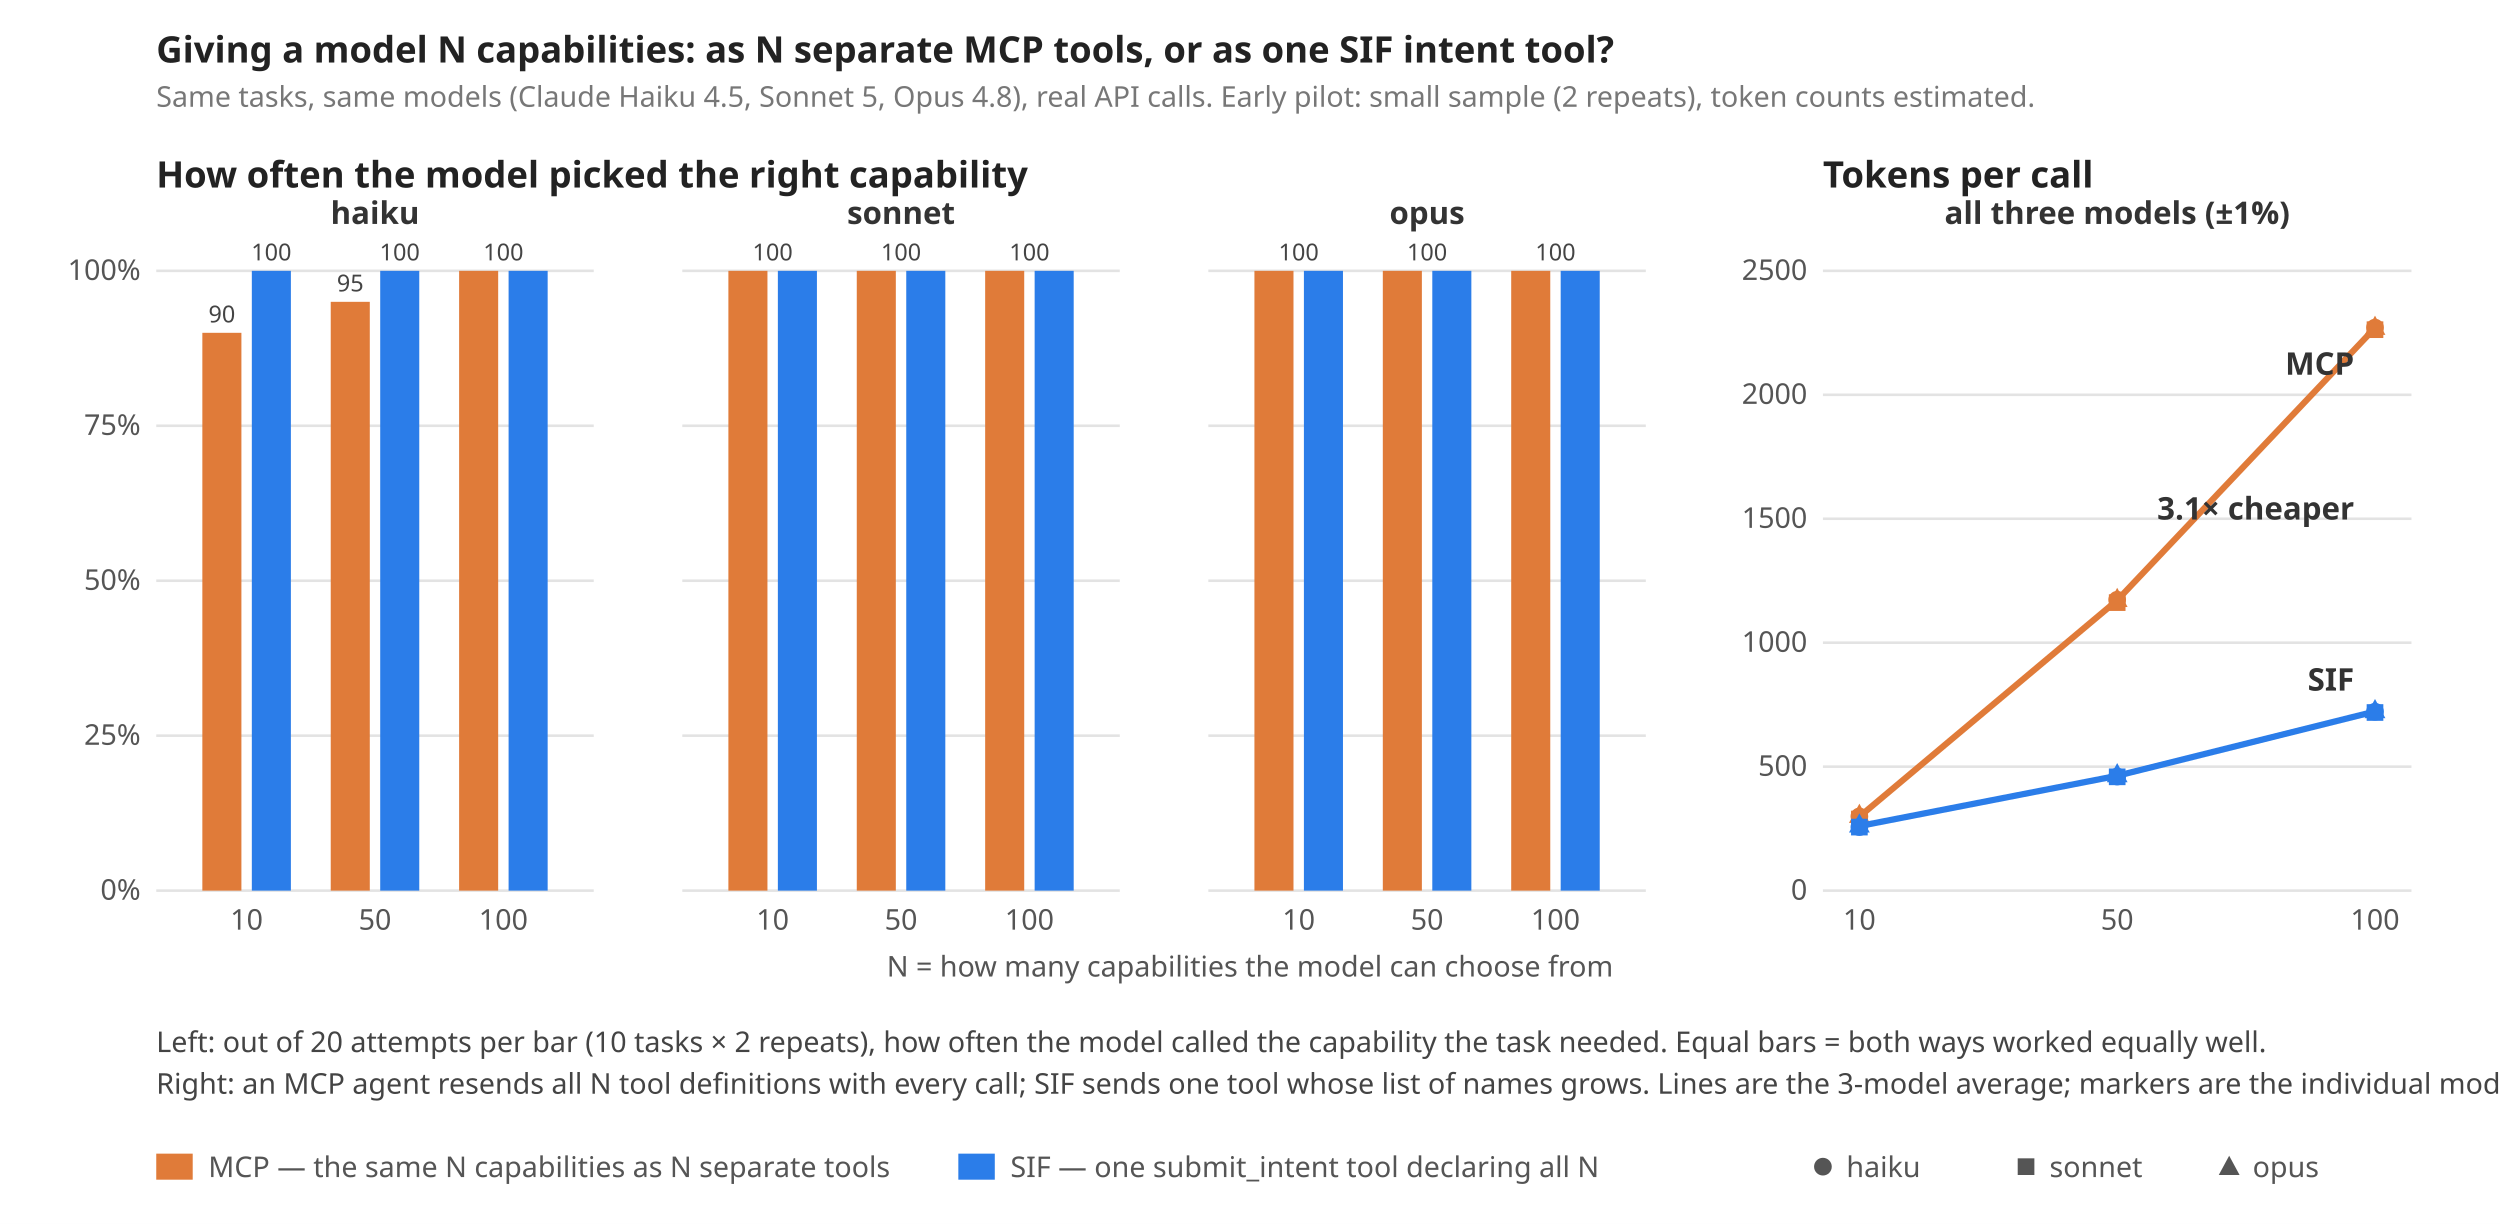
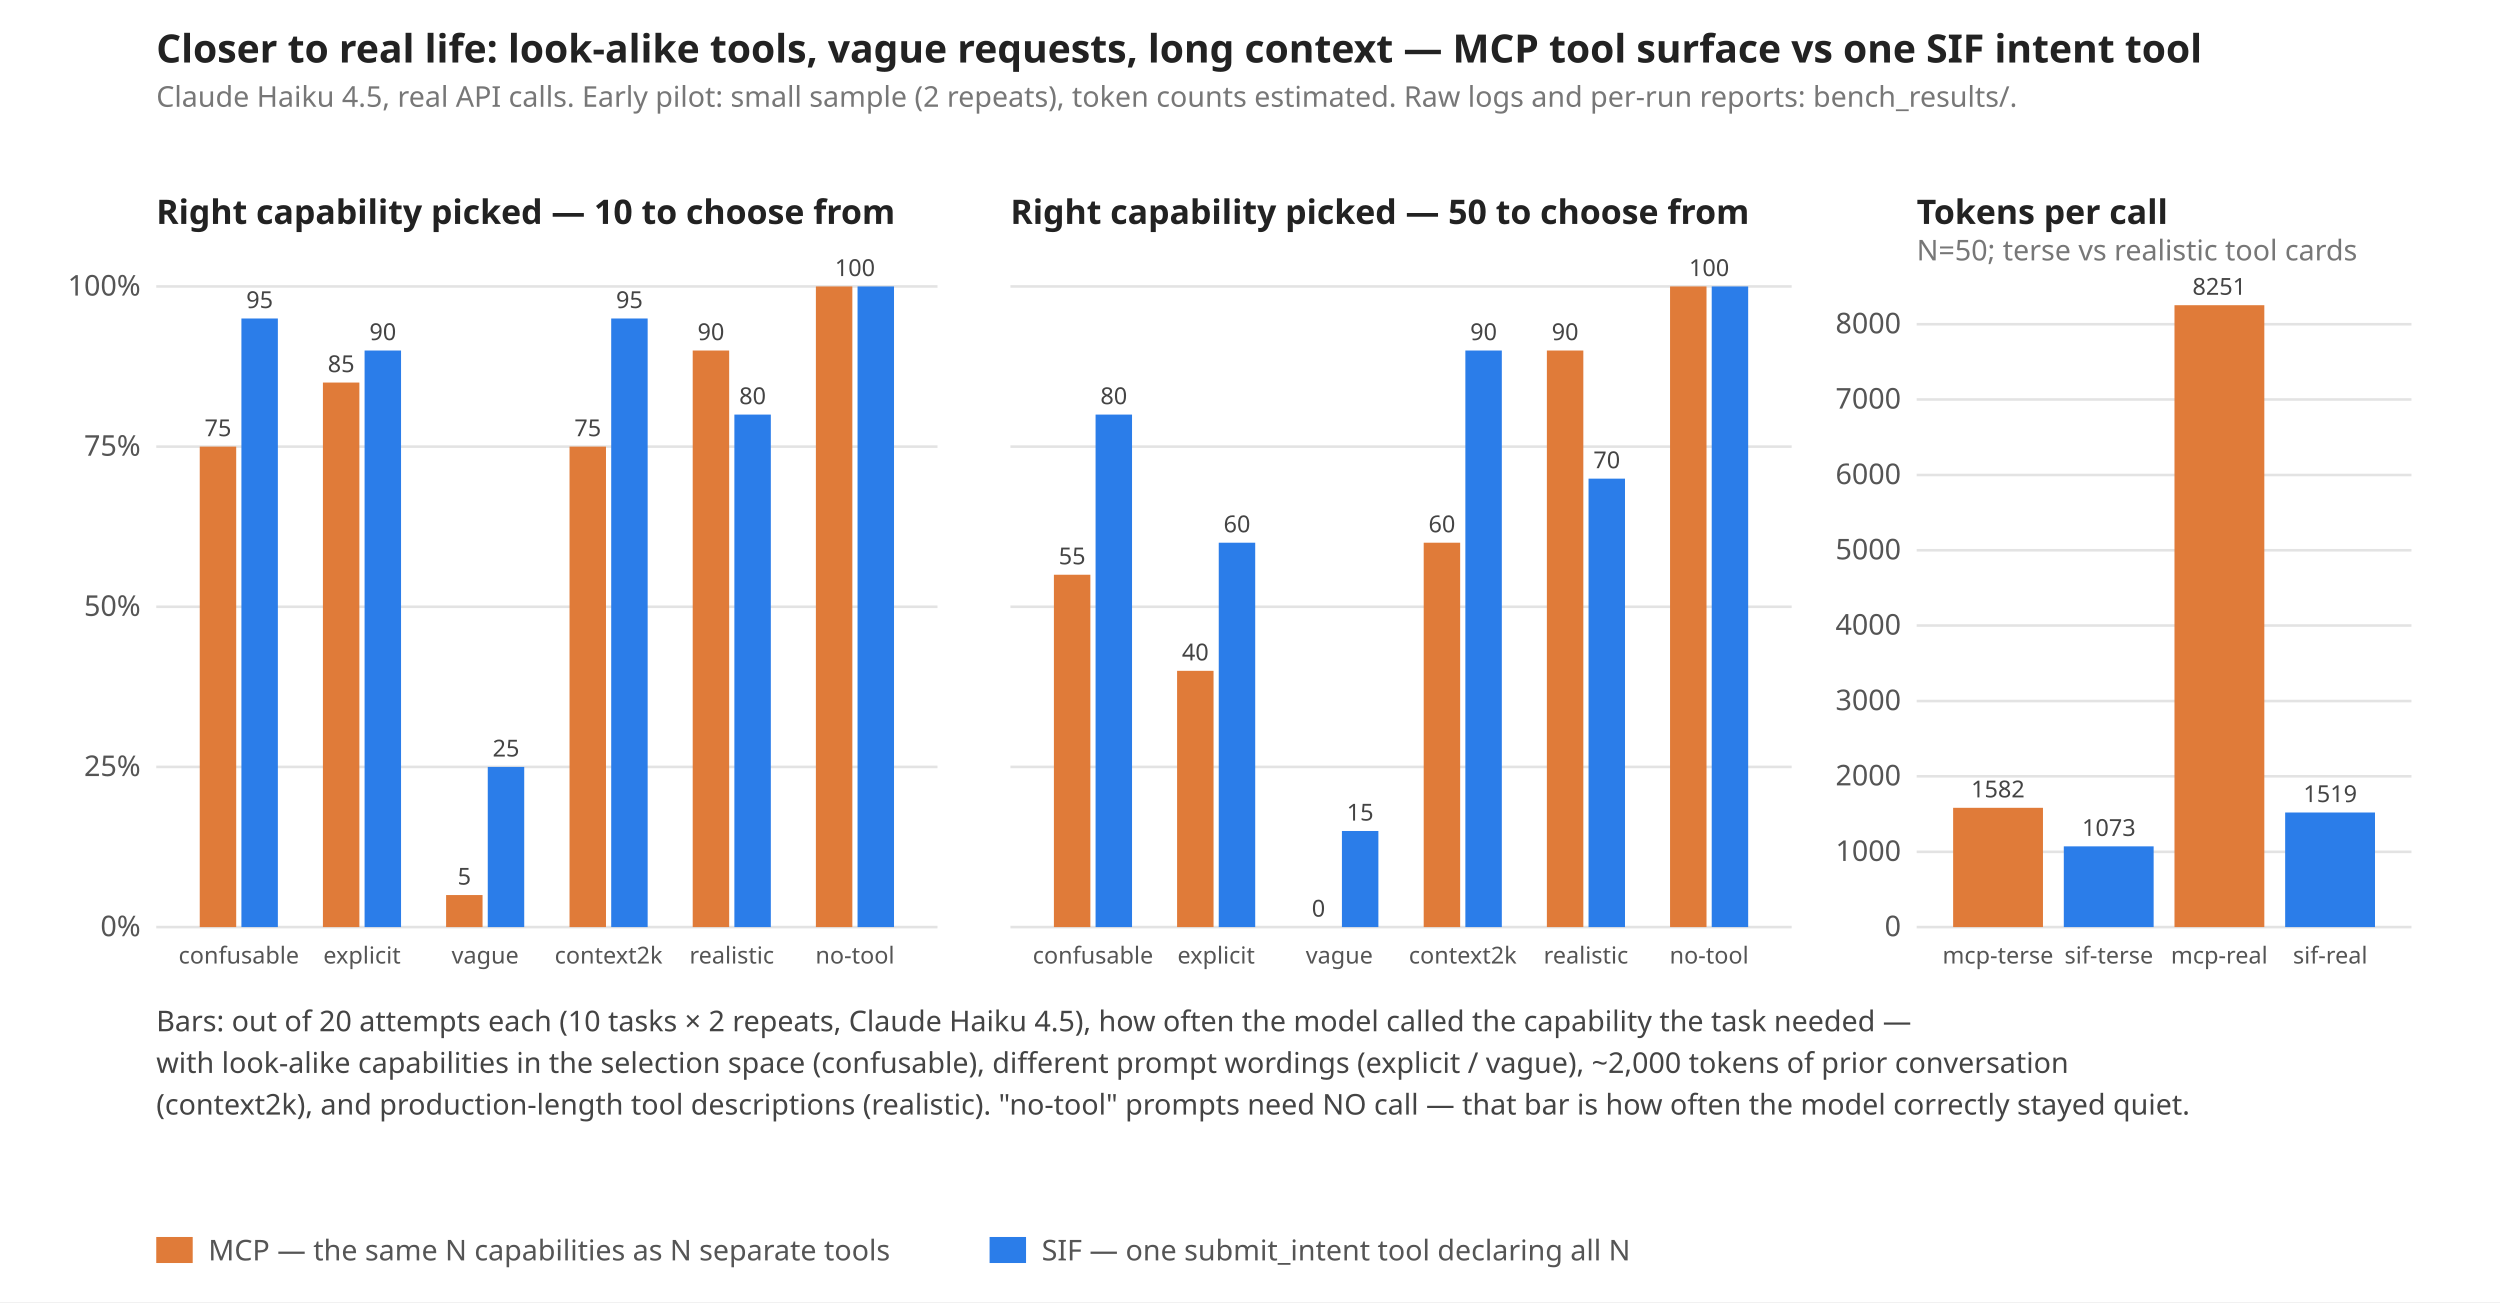
- <svg xmlns="http://www.w3.org/2000/svg" width="960" height="470" viewBox="0 0 960 470">
+ <svg xmlns="http://www.w3.org/2000/svg" width="960" height="500" viewBox="0 0 960 500">
  <style>
-  .t { font: 600 14px sans-serif; fill: #222; }
-  .pt { font: 600 12px sans-serif; fill: #333; }
+  .t { font: 600 13px sans-serif; fill: #222; }
 .st { font: 11px sans-serif; fill: #777; }
 .ax { font: 11px sans-serif; fill: #555; }
+  .axs { font: 9px sans-serif; fill: #555; }
 .vl { font: 9px sans-serif; fill: #444; }
 .cap { font: 11px sans-serif; fill: #444; }
 .grid { stroke: #e3e3e3; stroke-width: 1; }
</style>
-   <rect width="960" height="470" fill="white" />
-   <text x="60" y="24" class="t">Giving a model N capabilities: as N separate MCP tools, or as one SIF intent tool?</text>
-   <text x="60" y="41" class="st">Same tasks, same models (Claude Haiku 4.5, Sonnet 5, Opus 4.8), real API calls. Early pilot: small sample (2 repeats), token counts estimated.</text>
-   <text x="60" y="72" class="t">How often the model picked the right capability</text>
-   <text x="144" y="86" class="pt" text-anchor="middle">haiku</text>
-   <line x1="60" y1="342.0" x2="228" y2="342.0" class="grid" />
-   <text x="54" y="345.5" class="ax" text-anchor="end">0%</text>
-   <line x1="60" y1="282.5" x2="228" y2="282.5" class="grid" />
-   <text x="54" y="286.0" class="ax" text-anchor="end">25%</text>
-   <line x1="60" y1="223.0" x2="228" y2="223.0" class="grid" />
-   <text x="54" y="226.5" class="ax" text-anchor="end">50%</text>
-   <line x1="60" y1="163.5" x2="228" y2="163.5" class="grid" />
-   <text x="54" y="167.0" class="ax" text-anchor="end">75%</text>
-   <line x1="60" y1="104.0" x2="228" y2="104.0" class="grid" />
-   <text x="54" y="107.5" class="ax" text-anchor="end">100%</text>
-   <text x="94.7" y="357" class="ax" text-anchor="middle">10</text>
-   <rect x="77.7" y="127.8" width="15" height="214.2" fill="#e07b39" />
-   <rect x="96.7" y="104.0" width="15" height="238.0" fill="#2b7de9" />
-   <text x="85.2" y="123.8" class="vl" text-anchor="middle">90</text>
-   <text x="104.2" y="100.0" class="vl" text-anchor="middle">100</text>
-   <text x="144.0" y="357" class="ax" text-anchor="middle">50</text>
-   <rect x="127.0" y="115.9" width="15" height="226.1" fill="#e07b39" />
-   <rect x="146.0" y="104.0" width="15" height="238.0" fill="#2b7de9" />
-   <text x="134.5" y="111.9" class="vl" text-anchor="middle">95</text>
-   <text x="153.5" y="100.0" class="vl" text-anchor="middle">100</text>
-   <text x="193.3" y="357" class="ax" text-anchor="middle">100</text>
-   <rect x="176.3" y="104.0" width="15" height="238.0" fill="#e07b39" />
-   <rect x="195.3" y="104.0" width="15" height="238.0" fill="#2b7de9" />
-   <text x="193.3" y="100.0" class="vl" text-anchor="middle">100</text>
-   <text x="346" y="86" class="pt" text-anchor="middle">sonnet</text>
-   <line x1="262" y1="342.0" x2="430" y2="342.0" class="grid" />
-   <line x1="262" y1="282.5" x2="430" y2="282.5" class="grid" />
-   <line x1="262" y1="223.0" x2="430" y2="223.0" class="grid" />
-   <line x1="262" y1="163.5" x2="430" y2="163.5" class="grid" />
-   <line x1="262" y1="104.0" x2="430" y2="104.0" class="grid" />
-   <text x="296.7" y="357" class="ax" text-anchor="middle">10</text>
-   <rect x="279.7" y="104.0" width="15" height="238.0" fill="#e07b39" />
-   <rect x="298.7" y="104.0" width="15" height="238.0" fill="#2b7de9" />
-   <text x="296.7" y="100.0" class="vl" text-anchor="middle">100</text>
-   <text x="346.0" y="357" class="ax" text-anchor="middle">50</text>
-   <rect x="329.0" y="104.0" width="15" height="238.0" fill="#e07b39" />
-   <rect x="348.0" y="104.0" width="15" height="238.0" fill="#2b7de9" />
-   <text x="346.0" y="100.0" class="vl" text-anchor="middle">100</text>
-   <text x="395.3" y="357" class="ax" text-anchor="middle">100</text>
-   <rect x="378.3" y="104.0" width="15" height="238.0" fill="#e07b39" />
-   <rect x="397.3" y="104.0" width="15" height="238.0" fill="#2b7de9" />
-   <text x="395.3" y="100.0" class="vl" text-anchor="middle">100</text>
-   <text x="548" y="86" class="pt" text-anchor="middle">opus</text>
-   <line x1="464" y1="342.0" x2="632" y2="342.0" class="grid" />
-   <line x1="464" y1="282.5" x2="632" y2="282.5" class="grid" />
-   <line x1="464" y1="223.0" x2="632" y2="223.0" class="grid" />
-   <line x1="464" y1="163.5" x2="632" y2="163.5" class="grid" />
-   <line x1="464" y1="104.0" x2="632" y2="104.0" class="grid" />
-   <text x="498.7" y="357" class="ax" text-anchor="middle">10</text>
-   <rect x="481.7" y="104.0" width="15" height="238.0" fill="#e07b39" />
-   <rect x="500.7" y="104.0" width="15" height="238.0" fill="#2b7de9" />
-   <text x="498.7" y="100.0" class="vl" text-anchor="middle">100</text>
-   <text x="548.0" y="357" class="ax" text-anchor="middle">50</text>
-   <rect x="531.0" y="104.0" width="15" height="238.0" fill="#e07b39" />
-   <rect x="550.0" y="104.0" width="15" height="238.0" fill="#2b7de9" />
-   <text x="548.0" y="100.0" class="vl" text-anchor="middle">100</text>
-   <text x="597.3" y="357" class="ax" text-anchor="middle">100</text>
-   <rect x="580.3" y="104.0" width="15" height="238.0" fill="#e07b39" />
-   <rect x="599.3" y="104.0" width="15" height="238.0" fill="#2b7de9" />
-   <text x="597.3" y="100.0" class="vl" text-anchor="middle">100</text>
-   <text x="700" y="72" class="t">Tokens per call</text>
-   <text x="813" y="86" class="pt" text-anchor="middle">all three models (±1%)</text>
-   <line x1="700" y1="342.0" x2="926" y2="342.0" class="grid" />
-   <text x="694" y="345.5" class="ax" text-anchor="end">0</text>
-   <line x1="700" y1="294.4" x2="926" y2="294.4" class="grid" />
-   <text x="694" y="297.9" class="ax" text-anchor="end">500</text>
-   <line x1="700" y1="246.8" x2="926" y2="246.8" class="grid" />
-   <text x="694" y="250.3" class="ax" text-anchor="end">1000</text>
-   <line x1="700" y1="199.2" x2="926" y2="199.2" class="grid" />
-   <text x="694" y="202.7" class="ax" text-anchor="end">1500</text>
-   <line x1="700" y1="151.6" x2="926" y2="151.6" class="grid" />
-   <text x="694" y="155.1" class="ax" text-anchor="end">2000</text>
-   <line x1="700" y1="104.0" x2="926" y2="104.0" class="grid" />
-   <text x="694" y="107.5" class="ax" text-anchor="end">2500</text>
-   <text x="714.0" y="357" class="ax" text-anchor="middle">10</text>
-   <text x="813.0" y="357" class="ax" text-anchor="middle">50</text>
-   <text x="912.0" y="357" class="ax" text-anchor="middle">100</text>
-   <path d="M714.0,313.6 L813.0,230.5 L912.0,125.9" fill="none" stroke="#e07b39" stroke-width="2.4" />
-   <circle cx="714.0" cy="313.5" r="3.4" fill="#e07b39" />
-   <circle cx="813.0" cy="230.3" r="3.4" fill="#e07b39" />
-   <circle cx="912.0" cy="125.8" r="3.4" fill="#e07b39" />
-   <rect x="710.8" y="311.3" width="6.4" height="6.4" fill="#e07b39" />
-   <rect x="809.8" y="228.2" width="6.4" height="6.4" fill="#e07b39" />
-   <rect x="908.8" y="123.4" width="6.4" height="6.4" fill="#e07b39" />
-   <path d="M714.0,308.6 L718.0,316.0 L710.0,316.0 Z" fill="#e07b39" />
-   <path d="M813.0,225.7 L817.0,233.1 L809.0,233.1 Z" fill="#e07b39" />
-   <path d="M912.0,121.2 L916.0,128.6 L908.0,128.6 Z" fill="#e07b39" />
-   <path d="M714.0,317.2 L813.0,297.9 L912.0,273.2" fill="none" stroke="#2b7de9" stroke-width="2.4" />
-   <circle cx="714.0" cy="317.6" r="3.4" fill="#2b7de9" />
-   <circle cx="813.0" cy="298.2" r="3.4" fill="#2b7de9" />
-   <circle cx="912.0" cy="273.3" r="3.4" fill="#2b7de9" />
-   <rect x="710.8" y="314.4" width="6.4" height="6.4" fill="#2b7de9" />
-   <rect x="809.8" y="295.1" width="6.4" height="6.4" fill="#2b7de9" />
-   <rect x="908.8" y="270.4" width="6.4" height="6.4" fill="#2b7de9" />
-   <path d="M714.0,312.3 L718.0,319.7 L710.0,319.7 Z" fill="#2b7de9" />
-   <path d="M813.0,293.0 L817.0,300.4 L809.0,300.4 Z" fill="#2b7de9" />
-   <path d="M912.0,268.4 L916.0,275.8 L908.0,275.8 Z" fill="#2b7de9" />
-   <text x="904.0" y="143.9" class="pt" text-anchor="end" fill="#e07b39">MCP</text>
-   <text x="904.0" y="265.2" class="pt" text-anchor="end" fill="#2b7de9">SIF</text>
-   <text x="904.0" y="199.5" class="pt" text-anchor="end">3.1× cheaper</text>
-   <text x="480.0" y="375" class="ax" text-anchor="middle">N = how many capabilities the model can choose from</text>
-   <text x="60" y="404" class="cap">Left: out of 20 attempts per bar (10 tasks × 2 repeats), how often the model called the capability the task needed. Equal bars = both ways worked equally well.</text>
-   <text x="60" y="420" class="cap">Right: an MCP agent resends all N tool definitions with every call; SIF sends one tool whose list of names grows. Lines are the 3-model average; markers are the individual models.</text>
-   <rect x="60" y="443" width="14" height="10" fill="#e07b39" />
-   <text x="80" y="452" class="ax">MCP — the same N capabilities as N separate tools</text>
-   <rect x="368" y="443" width="14" height="10" fill="#2b7de9" />
-   <text x="388" y="452" class="ax">SIF — one submit_intent tool declaring all N</text>
-   <circle cx="700.0" cy="448.0" r="3.4" fill="#555" />
-   <text x="709" y="452" class="ax">haiku</text>
-   <rect x="774.8" y="444.8" width="6.4" height="6.4" fill="#555" />
-   <text x="787" y="452" class="ax">sonnet</text>
-   <path d="M856.0,443.8 L860.0,451.2 L852.0,451.2 Z" fill="#555" />
-   <text x="865" y="452" class="ax">opus</text>
+   <rect width="960" height="500" fill="white" />
+   <text x="60" y="24" class="t" style="font-size:15px">Closer to real life: look-alike tools, vague requests, long context — MCP tool surface vs one SIF intent tool</text>
+   <text x="60" y="41" class="st">Claude Haiku 4.5, real API calls. Early pilot: small sample (2 repeats), token counts estimated. Raw logs and per-run reports: bench_results/.</text>
+   <text x="60" y="86" class="t">Right capability picked — 10 to choose from</text>
+   <line x1="60" y1="356.0" x2="360" y2="356.0" class="grid" />
+   <text x="54" y="359.5" class="ax" text-anchor="end">0%</text>
+   <line x1="60" y1="294.5" x2="360" y2="294.5" class="grid" />
+   <text x="54" y="298.0" class="ax" text-anchor="end">25%</text>
+   <line x1="60" y1="233.0" x2="360" y2="233.0" class="grid" />
+   <text x="54" y="236.5" class="ax" text-anchor="end">50%</text>
+   <line x1="60" y1="171.5" x2="360" y2="171.5" class="grid" />
+   <text x="54" y="175.0" class="ax" text-anchor="end">75%</text>
+   <line x1="60" y1="110.0" x2="360" y2="110.0" class="grid" />
+   <text x="54" y="113.5" class="ax" text-anchor="end">100%</text>
+   <text x="91.7" y="370" class="axs" text-anchor="middle">confusable</text>
+   <rect x="76.7" y="171.5" width="14" height="184.5" fill="#e07b39" />
+   <rect x="92.7" y="122.3" width="14" height="233.7" fill="#2b7de9" />
+   <text x="83.7" y="167.5" class="vl" text-anchor="middle">75</text>
+   <text x="99.7" y="118.3" class="vl" text-anchor="middle">95</text>
+   <text x="139.0" y="370" class="axs" text-anchor="middle">explicit</text>
+   <rect x="124.0" y="146.9" width="14" height="209.1" fill="#e07b39" />
+   <rect x="140.0" y="134.6" width="14" height="221.4" fill="#2b7de9" />
+   <text x="131.0" y="142.9" class="vl" text-anchor="middle">85</text>
+   <text x="147.0" y="130.6" class="vl" text-anchor="middle">90</text>
+   <text x="186.3" y="370" class="axs" text-anchor="middle">vague</text>
+   <rect x="171.3" y="343.7" width="14" height="12.3" fill="#e07b39" />
+   <rect x="187.3" y="294.5" width="14" height="61.5" fill="#2b7de9" />
+   <text x="178.3" y="339.7" class="vl" text-anchor="middle">5</text>
+   <text x="194.3" y="290.5" class="vl" text-anchor="middle">25</text>
+   <text x="233.7" y="370" class="axs" text-anchor="middle">context2k</text>
+   <rect x="218.7" y="171.5" width="14" height="184.5" fill="#e07b39" />
+   <rect x="234.7" y="122.3" width="14" height="233.7" fill="#2b7de9" />
+   <text x="225.7" y="167.5" class="vl" text-anchor="middle">75</text>
+   <text x="241.7" y="118.3" class="vl" text-anchor="middle">95</text>
+   <text x="281.0" y="370" class="axs" text-anchor="middle">realistic</text>
+   <rect x="266.0" y="134.6" width="14" height="221.4" fill="#e07b39" />
+   <rect x="282.0" y="159.2" width="14" height="196.8" fill="#2b7de9" />
+   <text x="273.0" y="130.6" class="vl" text-anchor="middle">90</text>
+   <text x="289.0" y="155.2" class="vl" text-anchor="middle">80</text>
+   <text x="328.3" y="370" class="axs" text-anchor="middle">no-tool</text>
+   <rect x="313.3" y="110.0" width="14" height="246.0" fill="#e07b39" />
+   <rect x="329.3" y="110.0" width="14" height="246.0" fill="#2b7de9" />
+   <text x="328.3" y="106.0" class="vl" text-anchor="middle">100</text>
+   <text x="388" y="86" class="t">Right capability picked — 50 to choose from</text>
+   <line x1="388" y1="356.0" x2="688" y2="356.0" class="grid" />
+   <line x1="388" y1="294.5" x2="688" y2="294.5" class="grid" />
+   <line x1="388" y1="233.0" x2="688" y2="233.0" class="grid" />
+   <line x1="388" y1="171.5" x2="688" y2="171.5" class="grid" />
+   <line x1="388" y1="110.0" x2="688" y2="110.0" class="grid" />
+   <text x="419.7" y="370" class="axs" text-anchor="middle">confusable</text>
+   <rect x="404.7" y="220.7" width="14" height="135.3" fill="#e07b39" />
+   <rect x="420.7" y="159.2" width="14" height="196.8" fill="#2b7de9" />
+   <text x="411.7" y="216.7" class="vl" text-anchor="middle">55</text>
+   <text x="427.7" y="155.2" class="vl" text-anchor="middle">80</text>
+   <text x="467.0" y="370" class="axs" text-anchor="middle">explicit</text>
+   <rect x="452.0" y="257.6" width="14" height="98.4" fill="#e07b39" />
+   <rect x="468.0" y="208.4" width="14" height="147.6" fill="#2b7de9" />
+   <text x="459.0" y="253.6" class="vl" text-anchor="middle">40</text>
+   <text x="475.0" y="204.4" class="vl" text-anchor="middle">60</text>
+   <text x="514.3" y="370" class="axs" text-anchor="middle">vague</text>
+   <rect x="499.3" y="356.0" width="14" height="0.0" fill="#e07b39" />
+   <rect x="515.3" y="319.1" width="14" height="36.9" fill="#2b7de9" />
+   <text x="506.3" y="352.0" class="vl" text-anchor="middle">0</text>
+   <text x="522.3" y="315.1" class="vl" text-anchor="middle">15</text>
+   <text x="561.7" y="370" class="axs" text-anchor="middle">context2k</text>
+   <rect x="546.7" y="208.4" width="14" height="147.6" fill="#e07b39" />
+   <rect x="562.7" y="134.6" width="14" height="221.4" fill="#2b7de9" />
+   <text x="553.7" y="204.4" class="vl" text-anchor="middle">60</text>
+   <text x="569.7" y="130.6" class="vl" text-anchor="middle">90</text>
+   <text x="609.0" y="370" class="axs" text-anchor="middle">realistic</text>
+   <rect x="594.0" y="134.6" width="14" height="221.4" fill="#e07b39" />
+   <rect x="610.0" y="183.8" width="14" height="172.2" fill="#2b7de9" />
+   <text x="601.0" y="130.6" class="vl" text-anchor="middle">90</text>
+   <text x="617.0" y="179.8" class="vl" text-anchor="middle">70</text>
+   <text x="656.3" y="370" class="axs" text-anchor="middle">no-tool</text>
+   <rect x="641.3" y="110.0" width="14" height="246.0" fill="#e07b39" />
+   <rect x="657.3" y="110.0" width="14" height="246.0" fill="#2b7de9" />
+   <text x="656.3" y="106.0" class="vl" text-anchor="middle">100</text>
+   <text x="736" y="86" class="t">Tokens per call</text>
+   <text x="736" y="100" class="st">N=50; terse vs realistic tool cards</text>
+   <line x1="736" y1="356.0" x2="926" y2="356.0" class="grid" />
+   <text x="730" y="359.5" class="ax" text-anchor="end">0</text>
+   <line x1="736" y1="327.1" x2="926" y2="327.1" class="grid" />
+   <text x="730" y="330.6" class="ax" text-anchor="end">1000</text>
+   <line x1="736" y1="298.1" x2="926" y2="298.1" class="grid" />
+   <text x="730" y="301.6" class="ax" text-anchor="end">2000</text>
+   <line x1="736" y1="269.2" x2="926" y2="269.2" class="grid" />
+   <text x="730" y="272.7" class="ax" text-anchor="end">3000</text>
+   <line x1="736" y1="240.2" x2="926" y2="240.2" class="grid" />
+   <text x="730" y="243.7" class="ax" text-anchor="end">4000</text>
+   <line x1="736" y1="211.3" x2="926" y2="211.3" class="grid" />
+   <text x="730" y="214.8" class="ax" text-anchor="end">5000</text>
+   <line x1="736" y1="182.4" x2="926" y2="182.4" class="grid" />
+   <text x="730" y="185.9" class="ax" text-anchor="end">6000</text>
+   <line x1="736" y1="153.4" x2="926" y2="153.4" class="grid" />
+   <text x="730" y="156.9" class="ax" text-anchor="end">7000</text>
+   <line x1="736" y1="124.5" x2="926" y2="124.5" class="grid" />
+   <text x="730" y="128.0" class="ax" text-anchor="end">8000</text>
+   <rect x="750.0" y="310.2" width="34.5" height="45.8" fill="#e07b39" />
+   <text x="767.2" y="306.2" class="vl" text-anchor="middle">1582</text>
+   <text x="767.2" y="370" class="axs" text-anchor="middle">mcp-terse</text>
+   <rect x="792.5" y="325.0" width="34.5" height="31.0" fill="#2b7de9" />
+   <text x="809.8" y="321.0" class="vl" text-anchor="middle">1073</text>
+   <text x="809.8" y="370" class="axs" text-anchor="middle">sif-terse</text>
+   <rect x="835.0" y="117.2" width="34.5" height="238.8" fill="#e07b39" />
+   <text x="852.2" y="113.2" class="vl" text-anchor="middle">8251</text>
+   <text x="852.2" y="370" class="axs" text-anchor="middle">mcp-real</text>
+   <rect x="877.5" y="312.0" width="34.5" height="44.0" fill="#2b7de9" />
+   <text x="894.8" y="308.0" class="vl" text-anchor="middle">1519</text>
+   <text x="894.8" y="370" class="axs" text-anchor="middle">sif-real</text>
+   <text x="60" y="396" class="cap">Bars: out of 20 attempts each (10 tasks × 2 repeats, Claude Haiku 4.5), how often the model called the capability the task needed —</text>
+   <text x="60" y="412" class="cap">with look-alike capabilities in the selection space (confusable), different prompt wordings (explicit / vague), ~2,000 tokens of prior conversation</text>
+   <text x="60" y="428" class="cap">(context2k), and production-length tool descriptions (realistic). "no-tool" prompts need NO call — that bar is how often the model correctly stayed quiet.</text>
+   <rect x="60" y="475" width="14" height="10" fill="#e07b39" />
+   <text x="80" y="484" class="ax">MCP — the same N capabilities as N separate tools</text>
+   <rect x="380" y="475" width="14" height="10" fill="#2b7de9" />
+   <text x="400" y="484" class="ax">SIF — one submit_intent tool declaring all N</text>
</svg>
